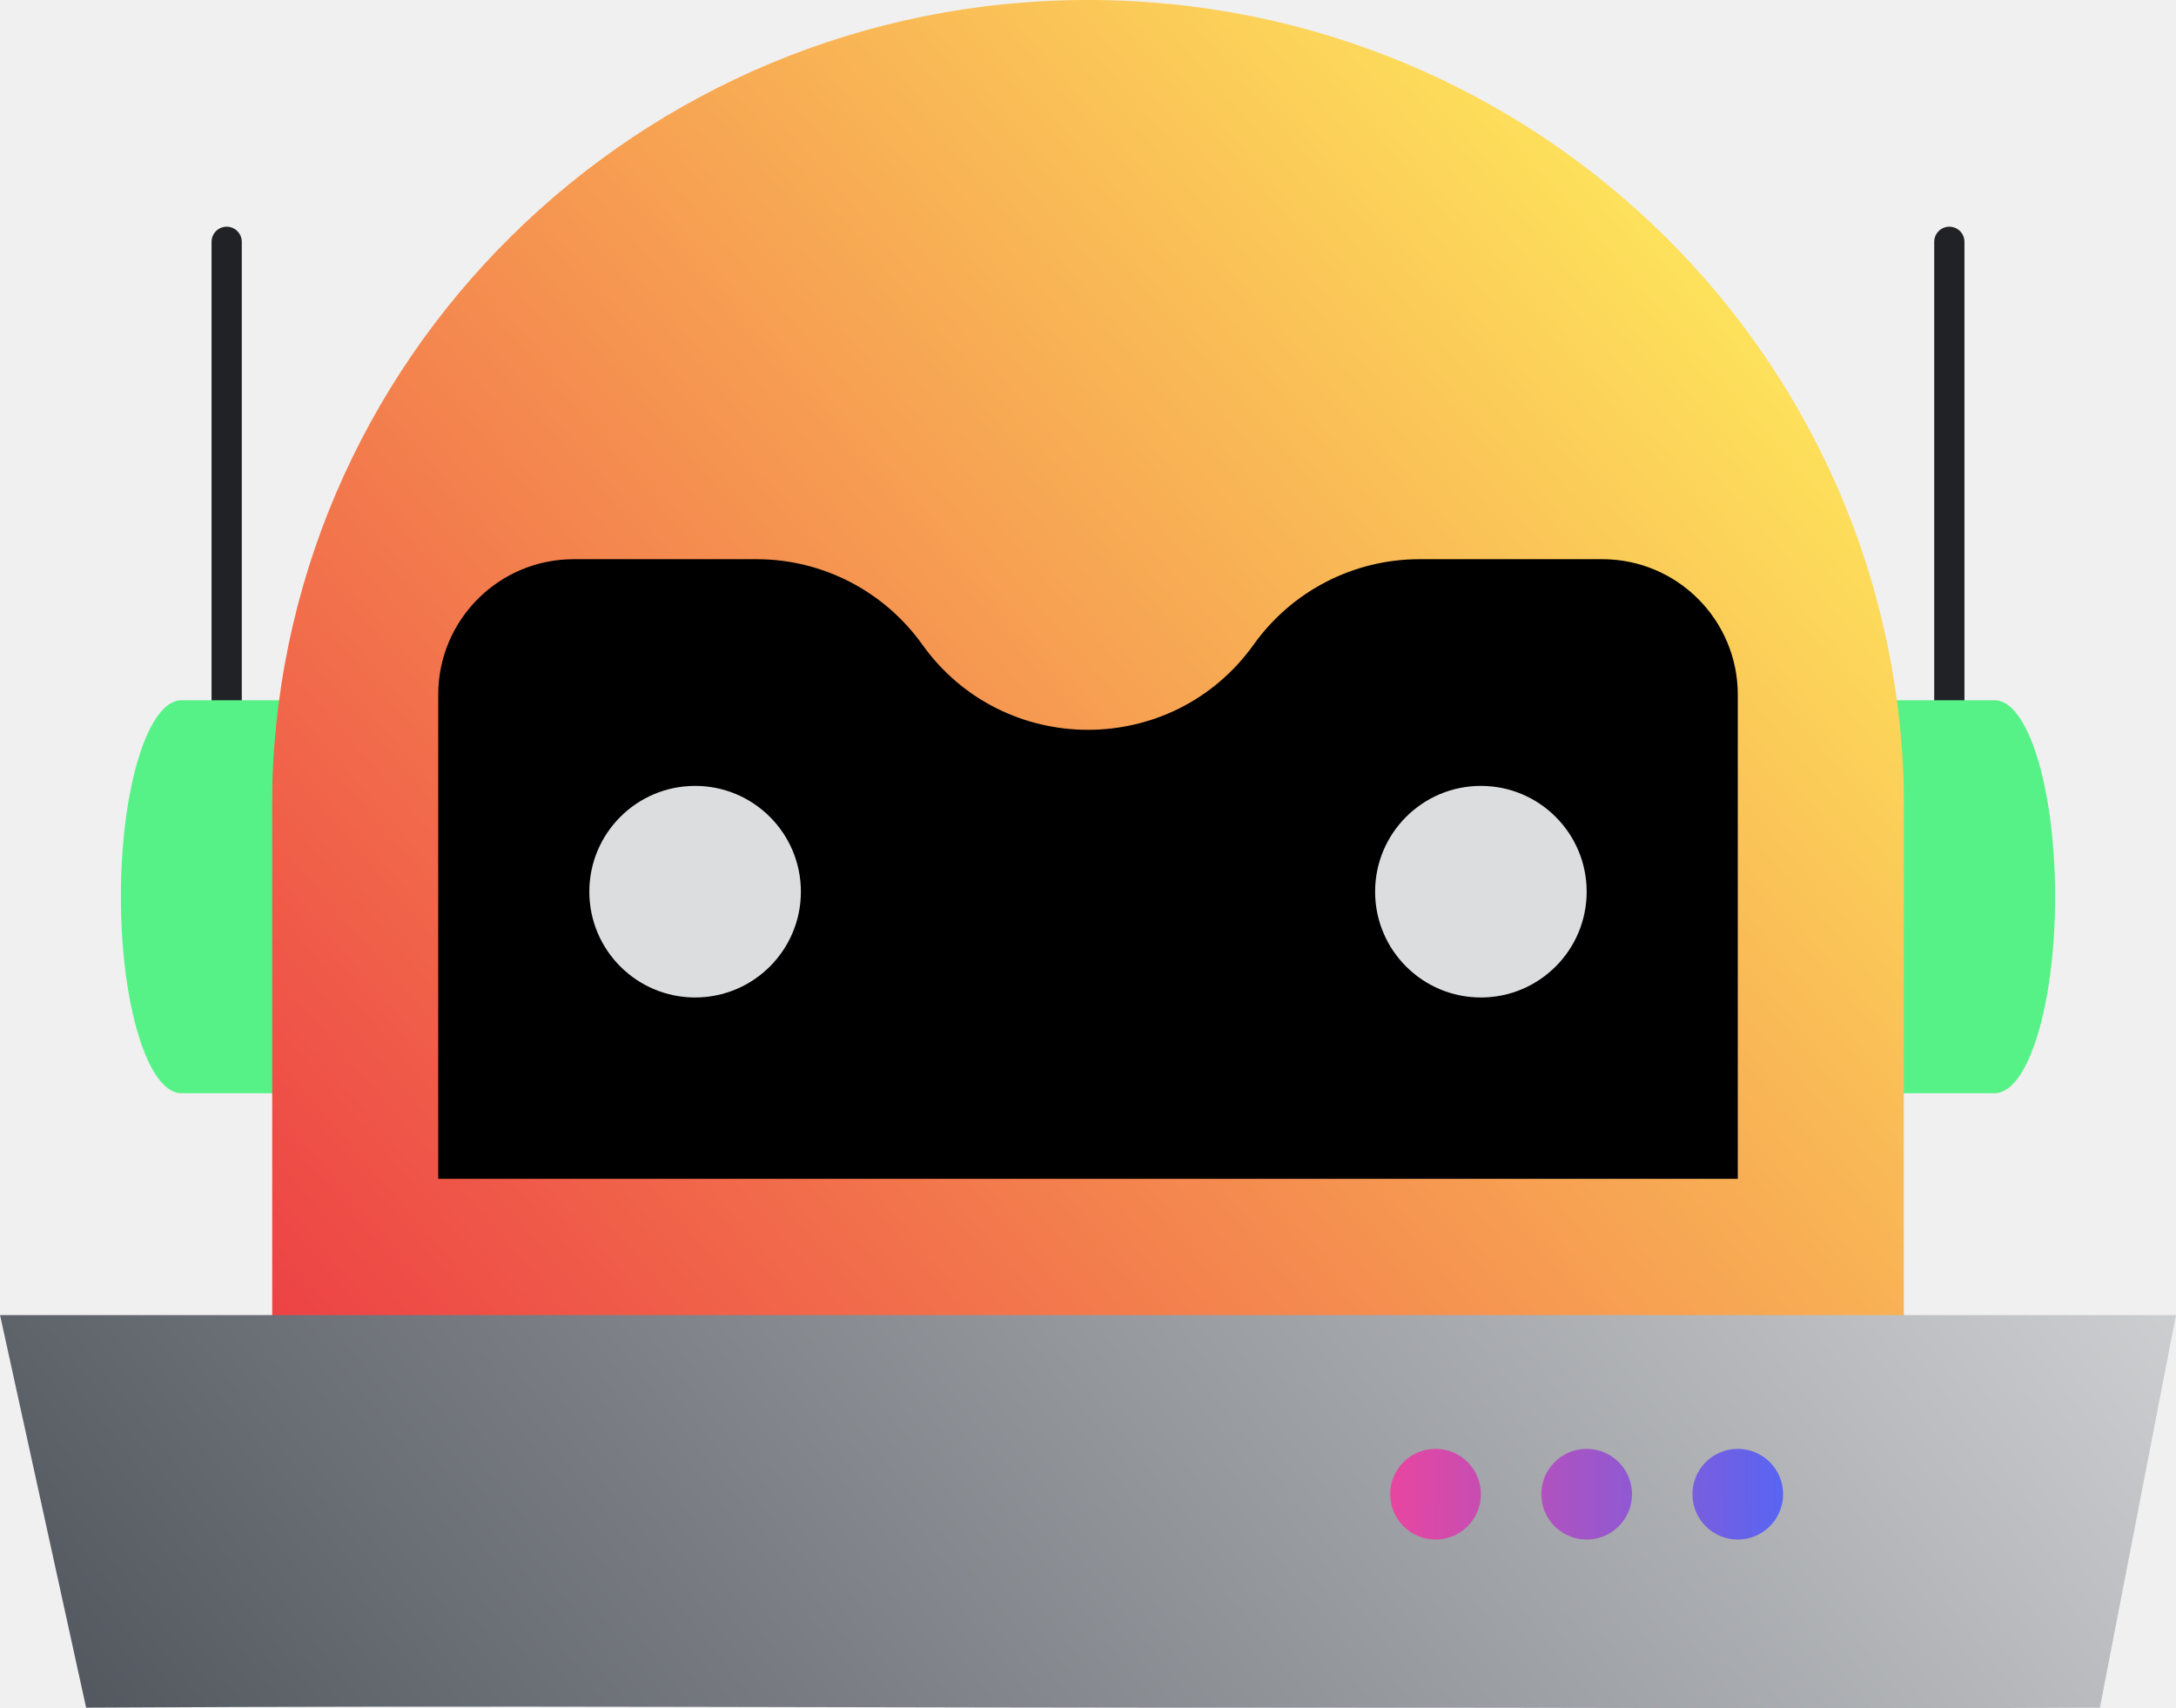
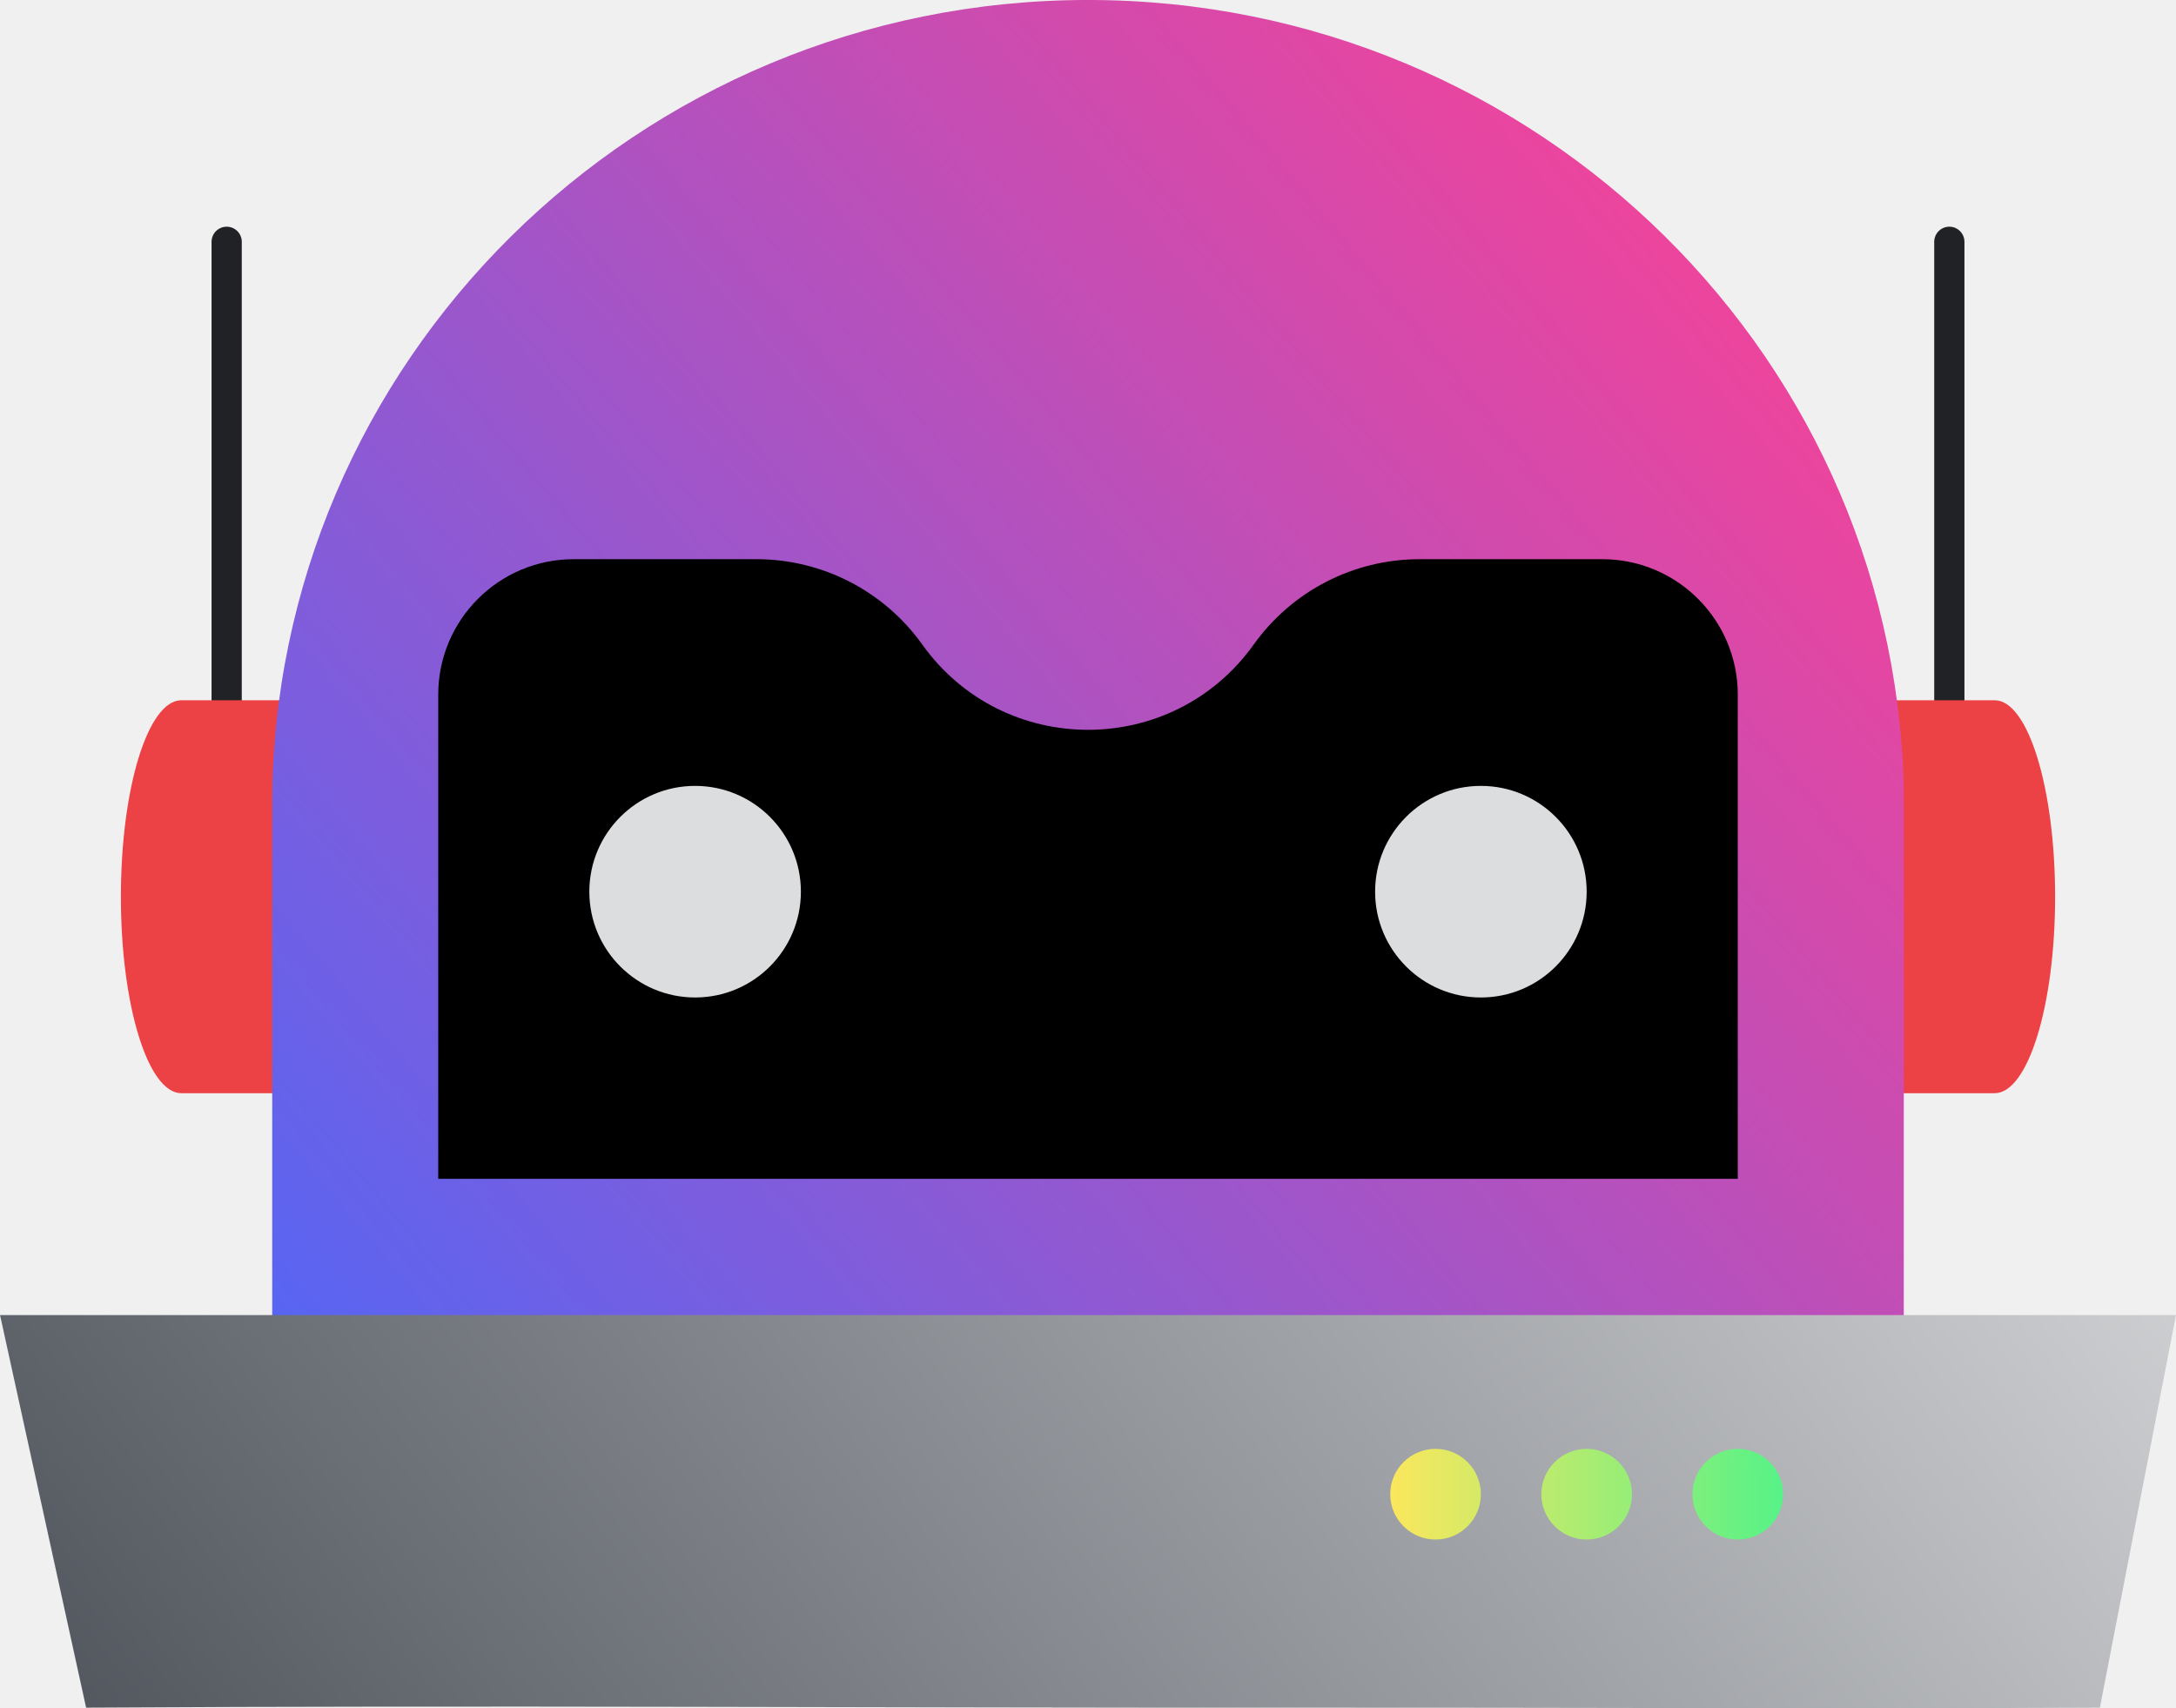
<svg xmlns="http://www.w3.org/2000/svg" xmlns:xlink="http://www.w3.org/1999/xlink" width="144" height="113" viewBox="0 0 144 113" version="1.1" id="svg159">
  <defs id="defs127">
    <linearGradient id="linearGradient22682">
-       <stop style="stop-color:#eb459e;stop-opacity:1" offset="0" id="stop22678" />
-       <stop style="stop-color:#5865f2;stop-opacity:1" offset="1" id="stop22680" />
+       <stop style="stop-color:#fee75c;stop-opacity:1" offset="0" id="stop22678" />
+       <stop style="stop-color:#57f287;stop-opacity:1" offset="1" id="stop22680" />
    </linearGradient>
    <linearGradient id="linearGradient3047">
      <stop style="stop-color:#4f545c;stop-opacity:1;" offset="0" id="stop3043" />
      <stop style="stop-color:#ffffff;stop-opacity:1" offset="1" id="stop3045" />
    </linearGradient>
    <linearGradient id="linearGradient2542">
-       <stop style="stop-color:#ed4245;stop-opacity:1" offset="0" id="stop2538" />
-       <stop style="stop-color:#fee75c;stop-opacity:1" offset="1" id="stop2540" />
+       <stop style="stop-color:#5865f2;stop-opacity:1" offset="0" id="stop2538" />
+       <stop style="stop-color:#eb459e;stop-opacity:1" offset="1" id="stop2540" />
    </linearGradient>
    <polygon id="roboillo-a" points="0 .975 108 .975 108 88.974 0 88.974" />
    <polygon id="roboillo-c" points="0 .975 144 .975 144 27 0 27" />
-     <linearGradient xlink:href="#linearGradient2542" id="linearGradient2536" x1="0" y1="88.974" x2="92.021" y2="9.975" gradientUnits="userSpaceOnUse" />
-     <linearGradient xlink:href="#linearGradient3047" id="linearGradient3049" x1="0" y1="27" x2="143.239" y2="-84.886" gradientUnits="userSpaceOnUse" />
+     <linearGradient xlink:href="#linearGradient2542" id="linearGradient2536" x1="0" y1="88.974" x2="89.268" y2="14.781" gradientUnits="userSpaceOnUse" />
+     <linearGradient xlink:href="#linearGradient3047" id="linearGradient3049" x1="0" y1="27" x2="144.029" y2="-85.134" gradientUnits="userSpaceOnUse" />
    <mask id="roboillo-b" fill="#ffffff">
      <use xlink:href="#roboillo-a" id="use133" x="0" y="0" width="100%" height="100%" />
    </mask>
    <linearGradient xlink:href="#linearGradient22682" id="linearGradient22684" x1="91.518" y1="98.808" x2="118" y2="98.865" gradientUnits="userSpaceOnUse" />
  </defs>
  <path stroke="#202225" stroke-linecap="round" stroke-linejoin="round" stroke-width="2" d="m 129,65.333 v -49.334 m -114,49.334 v -49.334" id="path129" style="fill:none;fill-rule:evenodd" />
-   <path fill="#DCDDDE" d="m 132,46.333 h -120 c -2.209,0 -4,5.82 -4,13 0,7.18 1.791,13 4,13 h 120 c 2.209,0 4,-5.82 4,-13 0,-7.18 -1.791,-13 -4,-13" id="path131" style="fill:#57f287;fill-opacity:1;fill-rule:evenodd" />
-   <path fill="#B9BBBE" d="m 108,88.974 h -108 v -34 c 0,-29.823 24.177,-54 54,-54 29.823,0 54,24.177 54,54 z" mask="url(#roboillo-b)" id="path136" style="fill:url(#linearGradient2536);fill-opacity:1;fill-rule:evenodd" transform="matrix(1,0,0,0.9891478,18,-0.9644278)" />
+   <path fill="#DCDDDE" d="m 132,46.333 h -120 c -2.209,0 -4,5.82 -4,13 0,7.18 1.791,13 4,13 h 120 c 2.209,0 4,-5.82 4,-13 0,-7.18 -1.791,-13 -4,-13" id="path131" style="fill:#ed4245;fill-opacity:1;fill-rule:evenodd" />
+   <path fill="#B9BBBE" d="m 108,88.974 h -108 v -34 c 0,-29.823 24.177,-54 54,-54 29.823,0 54,24.177 54,54 z" mask="url(#roboillo-b)" id="path136" style="fill:url(#linearGradient2536);fill-opacity:1;fill-rule:evenodd" transform="matrix(1.000001,0,0,0.9891478,18,-0.9644278)" />
  <path fill="#202225" d="m 82.968,42.644 c -5.376,7.526 -16.561,7.526 -21.937,0 -2.53,-3.542 -6.615,-5.645 -10.968,-5.645 h -12.097 c -4.952,0 -8.966,4.015 -8.966,8.967 v 32.033 h 86 v -32.033 c 0,-4.952 -4.014,-8.967 -8.967,-8.967 h -12.097 c -4.353,0 -8.438,2.103 -10.968,5.645" id="path140" style="fill-rule:evenodd;fill:#000000;fill-opacity:1" />
  <path fill="#dcddde" d="m 53,58.999 c 0,-3.865 -3.134,-7 -7,-7 -3.866,0 -7,3.135 -7,7 0,3.866 3.134,7 7,7 3.866,0 7,-3.134 7,-7 m 52,0 c 0,-3.865 -3.134,-7 -7,-7 -3.866,0 -7,3.135 -7,7 0,3.866 3.134,7 7,7 3.866,0 7,-3.134 7,-7" id="path144" style="fill-rule:evenodd" />
  <g transform="translate(0,86.025)" id="g151" style="fill:none;fill-rule:evenodd">
    <mask id="roboillo-d" fill="#ffffff">
      <use xlink:href="#roboillo-c" id="use146" x="0" y="0" width="100%" height="100%" />
    </mask>
    <path fill="#4F545C" d="m 85.468,26.963 c 17.814,-0.013 35.655,0.088 53.495,0 l 5.037,-25.989 h -144 l 5.698,25.989 c 26.588,-0.163 53.194,0.019 79.77,0" mask="url(#roboillo-d)" id="path149" style="fill:url(#linearGradient3049);fill-opacity:1" />
  </g>
  <path fill="#b9bbbe" d="m 118,98.865 c 0,-1.656 -1.343,-3 -3,-3 -1.657,0 -3,1.344 -3,3 0,1.657 1.343,3 3,3 1.657,0 3,-1.343 3,-3 m -10,0 c 0,-1.656 -1.343,-3 -3,-3 -1.657,0 -3,1.344 -3,3 0,1.657 1.343,3 3,3 1.657,0 3,-1.343 3,-3 m -10,0 c 0,-1.656 -1.343,-3 -3,-3 -1.657,0 -3,1.344 -3,3 0,1.657 1.343,3 3,3 1.657,0 3,-1.343 3,-3" id="path153" style="fill-rule:evenodd;fill-opacity:1;fill:url(#linearGradient22684)" />
</svg>
